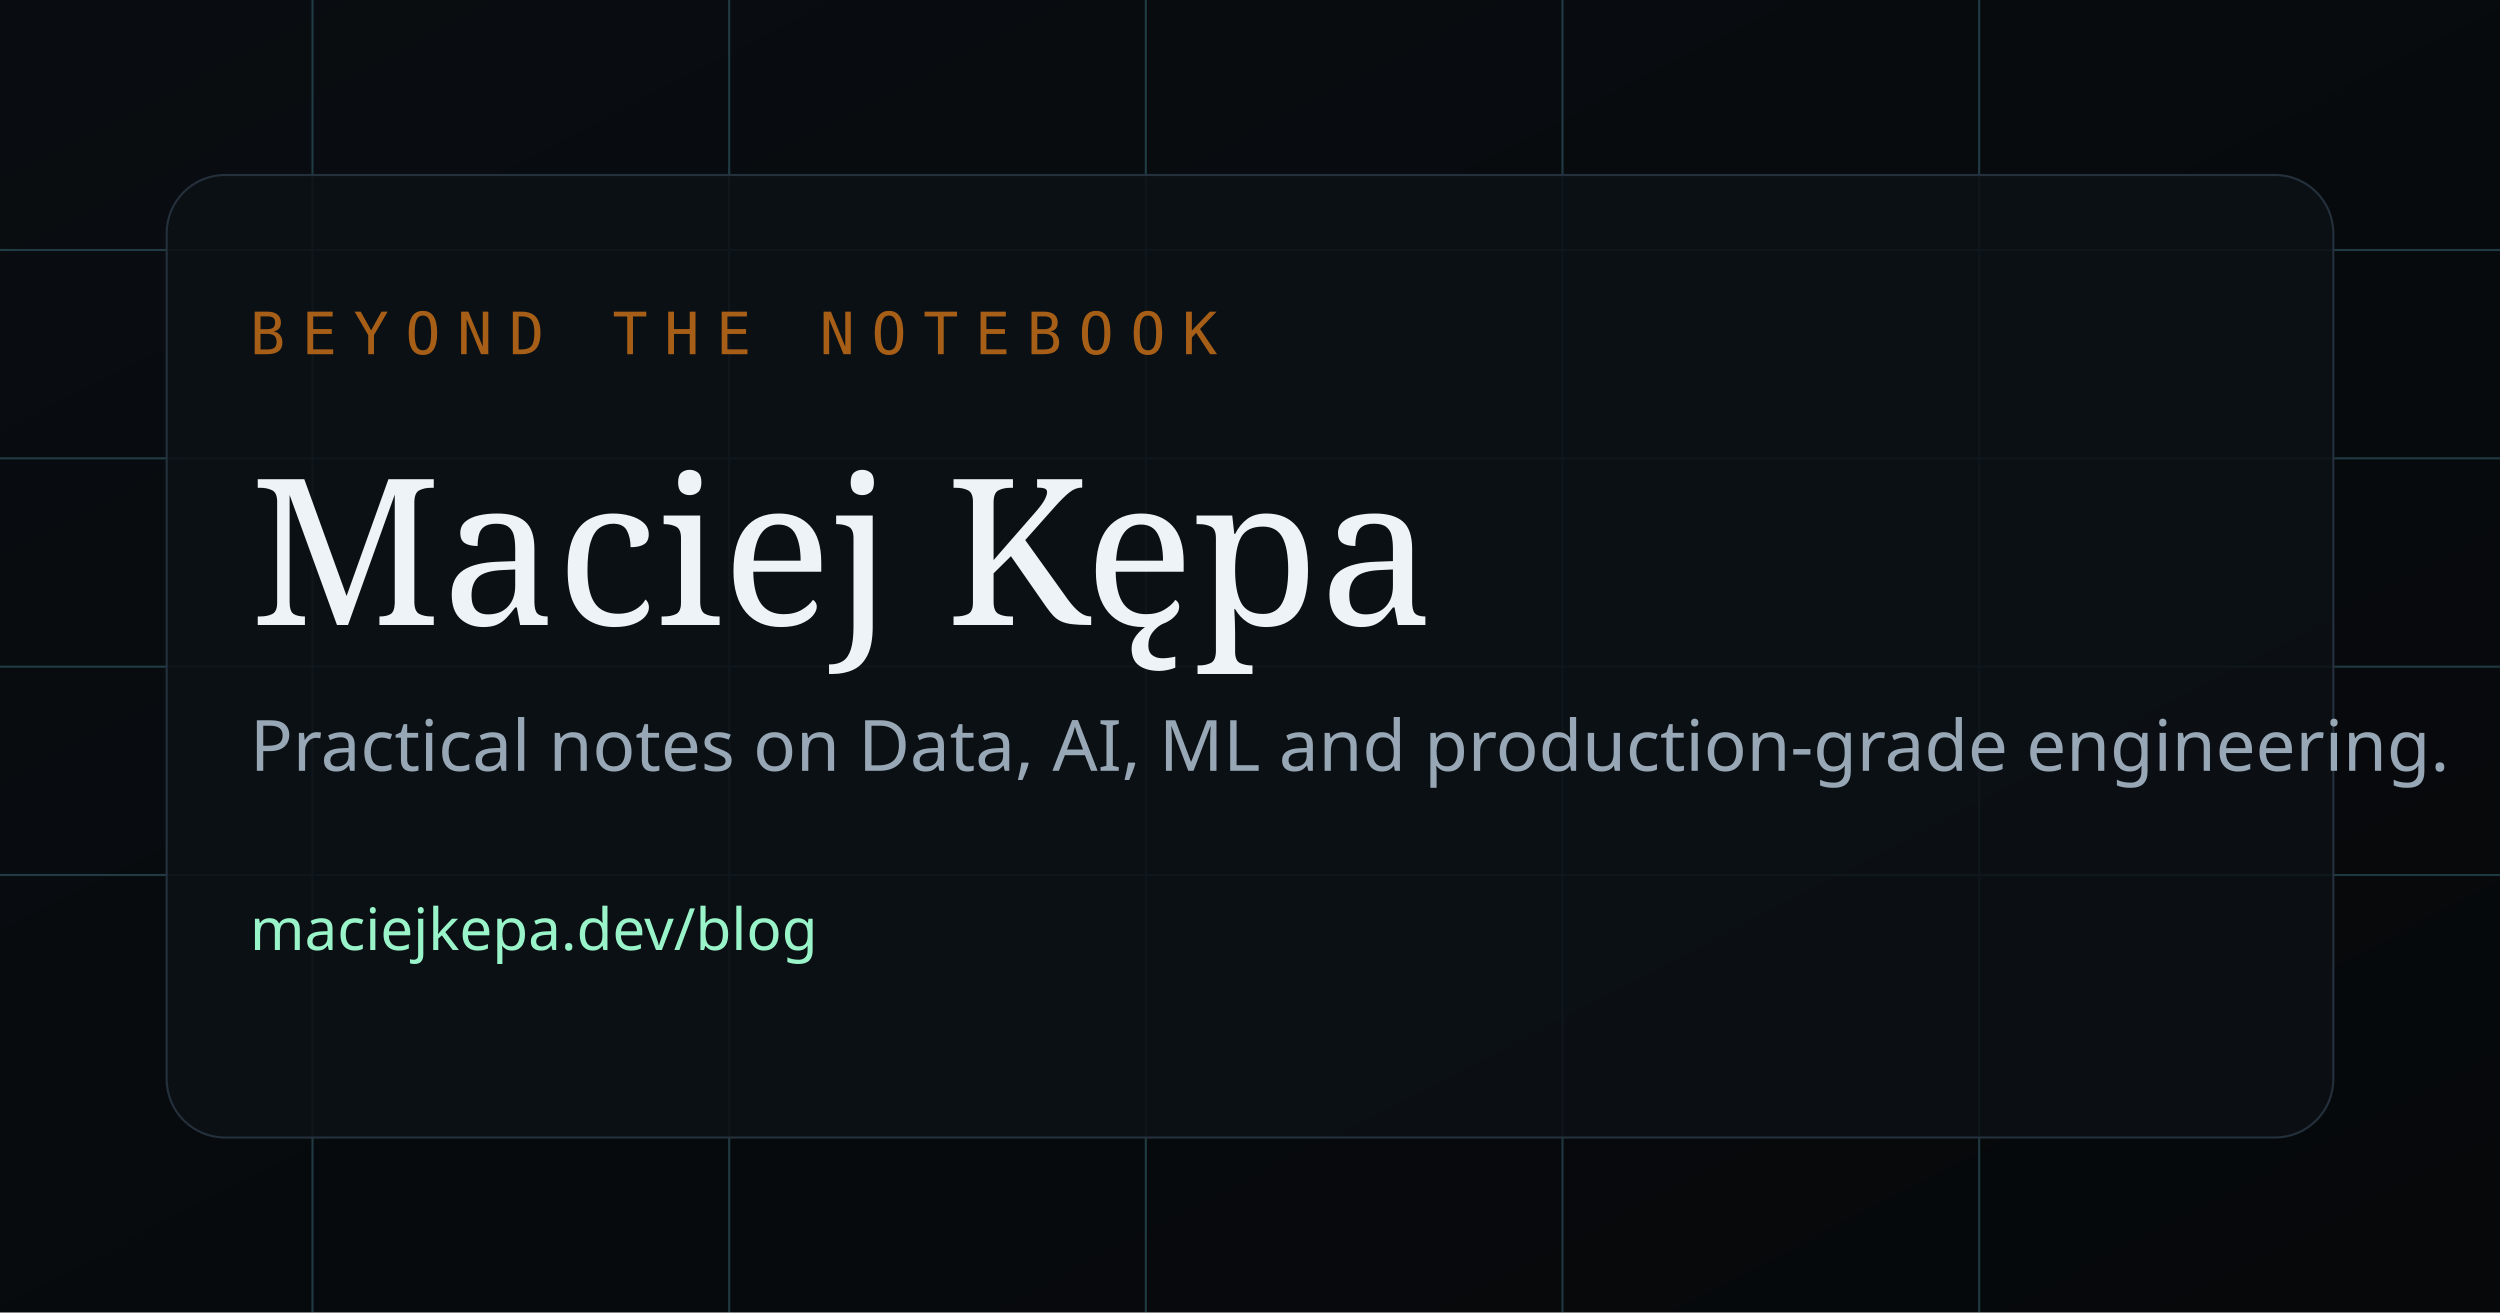
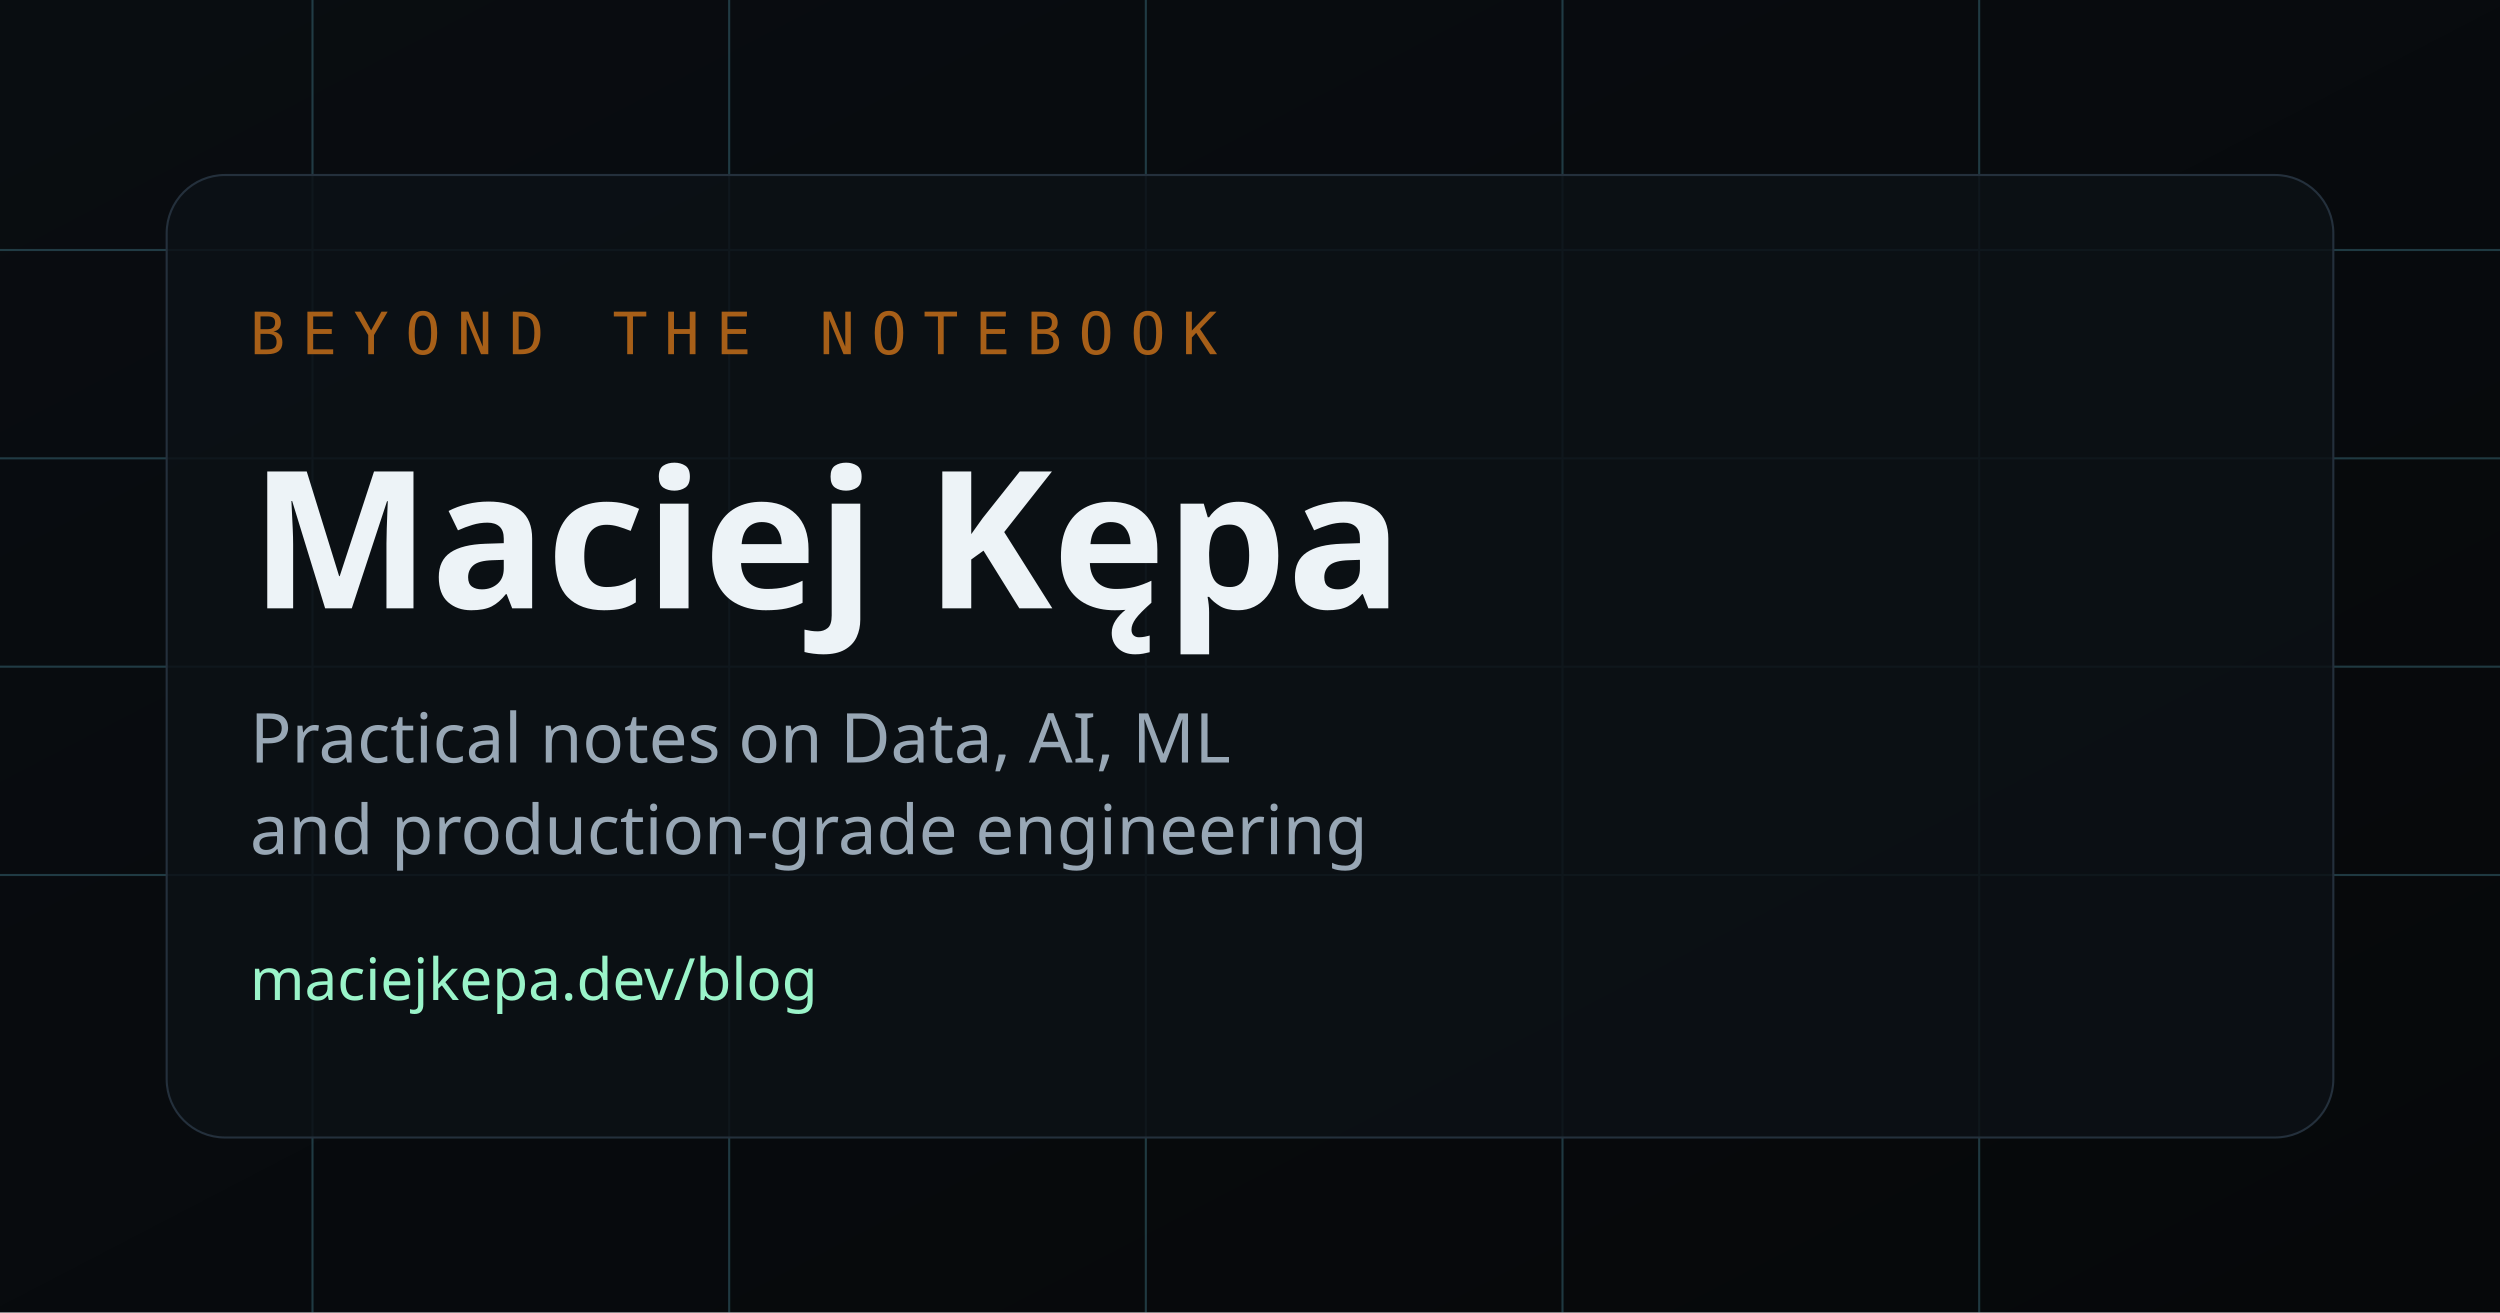
<svg xmlns="http://www.w3.org/2000/svg" viewBox="0 0 1200 630" role="img" aria-labelledby="title desc">
  <defs>
    <linearGradient id="bg" x1="0" x2="1" y1="0" y2="1">
      <stop offset="0%" stop-color="#090d11" />
      <stop offset="100%" stop-color="#06080a" />
    </linearGradient>
  </defs>
  <rect width="1200" height="630" fill="url(#bg)" />
  <g opacity=".22" stroke="#77e3ff">
    <path d="M0 120H1200" />
    <path d="M0 220H1200" />
    <path d="M0 320H1200" />
    <path d="M0 420H1200" />
    <path d="M150 0V630" />
    <path d="M350 0V630" />
    <path d="M550 0V630" />
    <path d="M750 0V630" />
    <path d="M950 0V630" />
  </g>
  <rect x="80" y="84" width="1040" height="462" rx="28" fill="#0c1116" fill-opacity=".84" stroke="#24303c" />
  <text x="120" y="170" fill="#a75f18" font-family="IBM Plex Mono, monospace" font-size="28" letter-spacing="8">BEYOND THE NOTEBOOK</text>
-   <text x="120" y="300" fill="#edf3f7" font-family="Georgia, serif" font-size="98">Maciej Kępa</text>
-   <text x="120" y="370" fill="#98a7b5" font-family="IBM Plex Sans, sans-serif" font-size="34">Practical notes on Data, AI, ML and production-grade engineering.</text>
-   <text x="120" y="456" fill="#9af4c9" font-family="IBM Plex Sans, sans-serif" font-size="28">maciejkepa.dev/blog</text>
+   <text x="120" y="292" fill="#edf3f7" font-family="IBM Plex Sans Condensed, IBM Plex Sans, sans-serif" font-size="92" font-weight="600">Maciej Kępa</text>
+   <text x="120" y="366" fill="#98a7b5" font-family="IBM Plex Sans, sans-serif" font-size="33">Practical notes on Data, AI, ML</text>
+   <text x="120" y="410" fill="#98a7b5" font-family="IBM Plex Sans, sans-serif" font-size="33">and production-grade engineering</text>
+   <text x="120" y="480" fill="#9af4c9" font-family="IBM Plex Sans, sans-serif" font-size="28">maciejkepa.dev/blog</text>
</svg>
